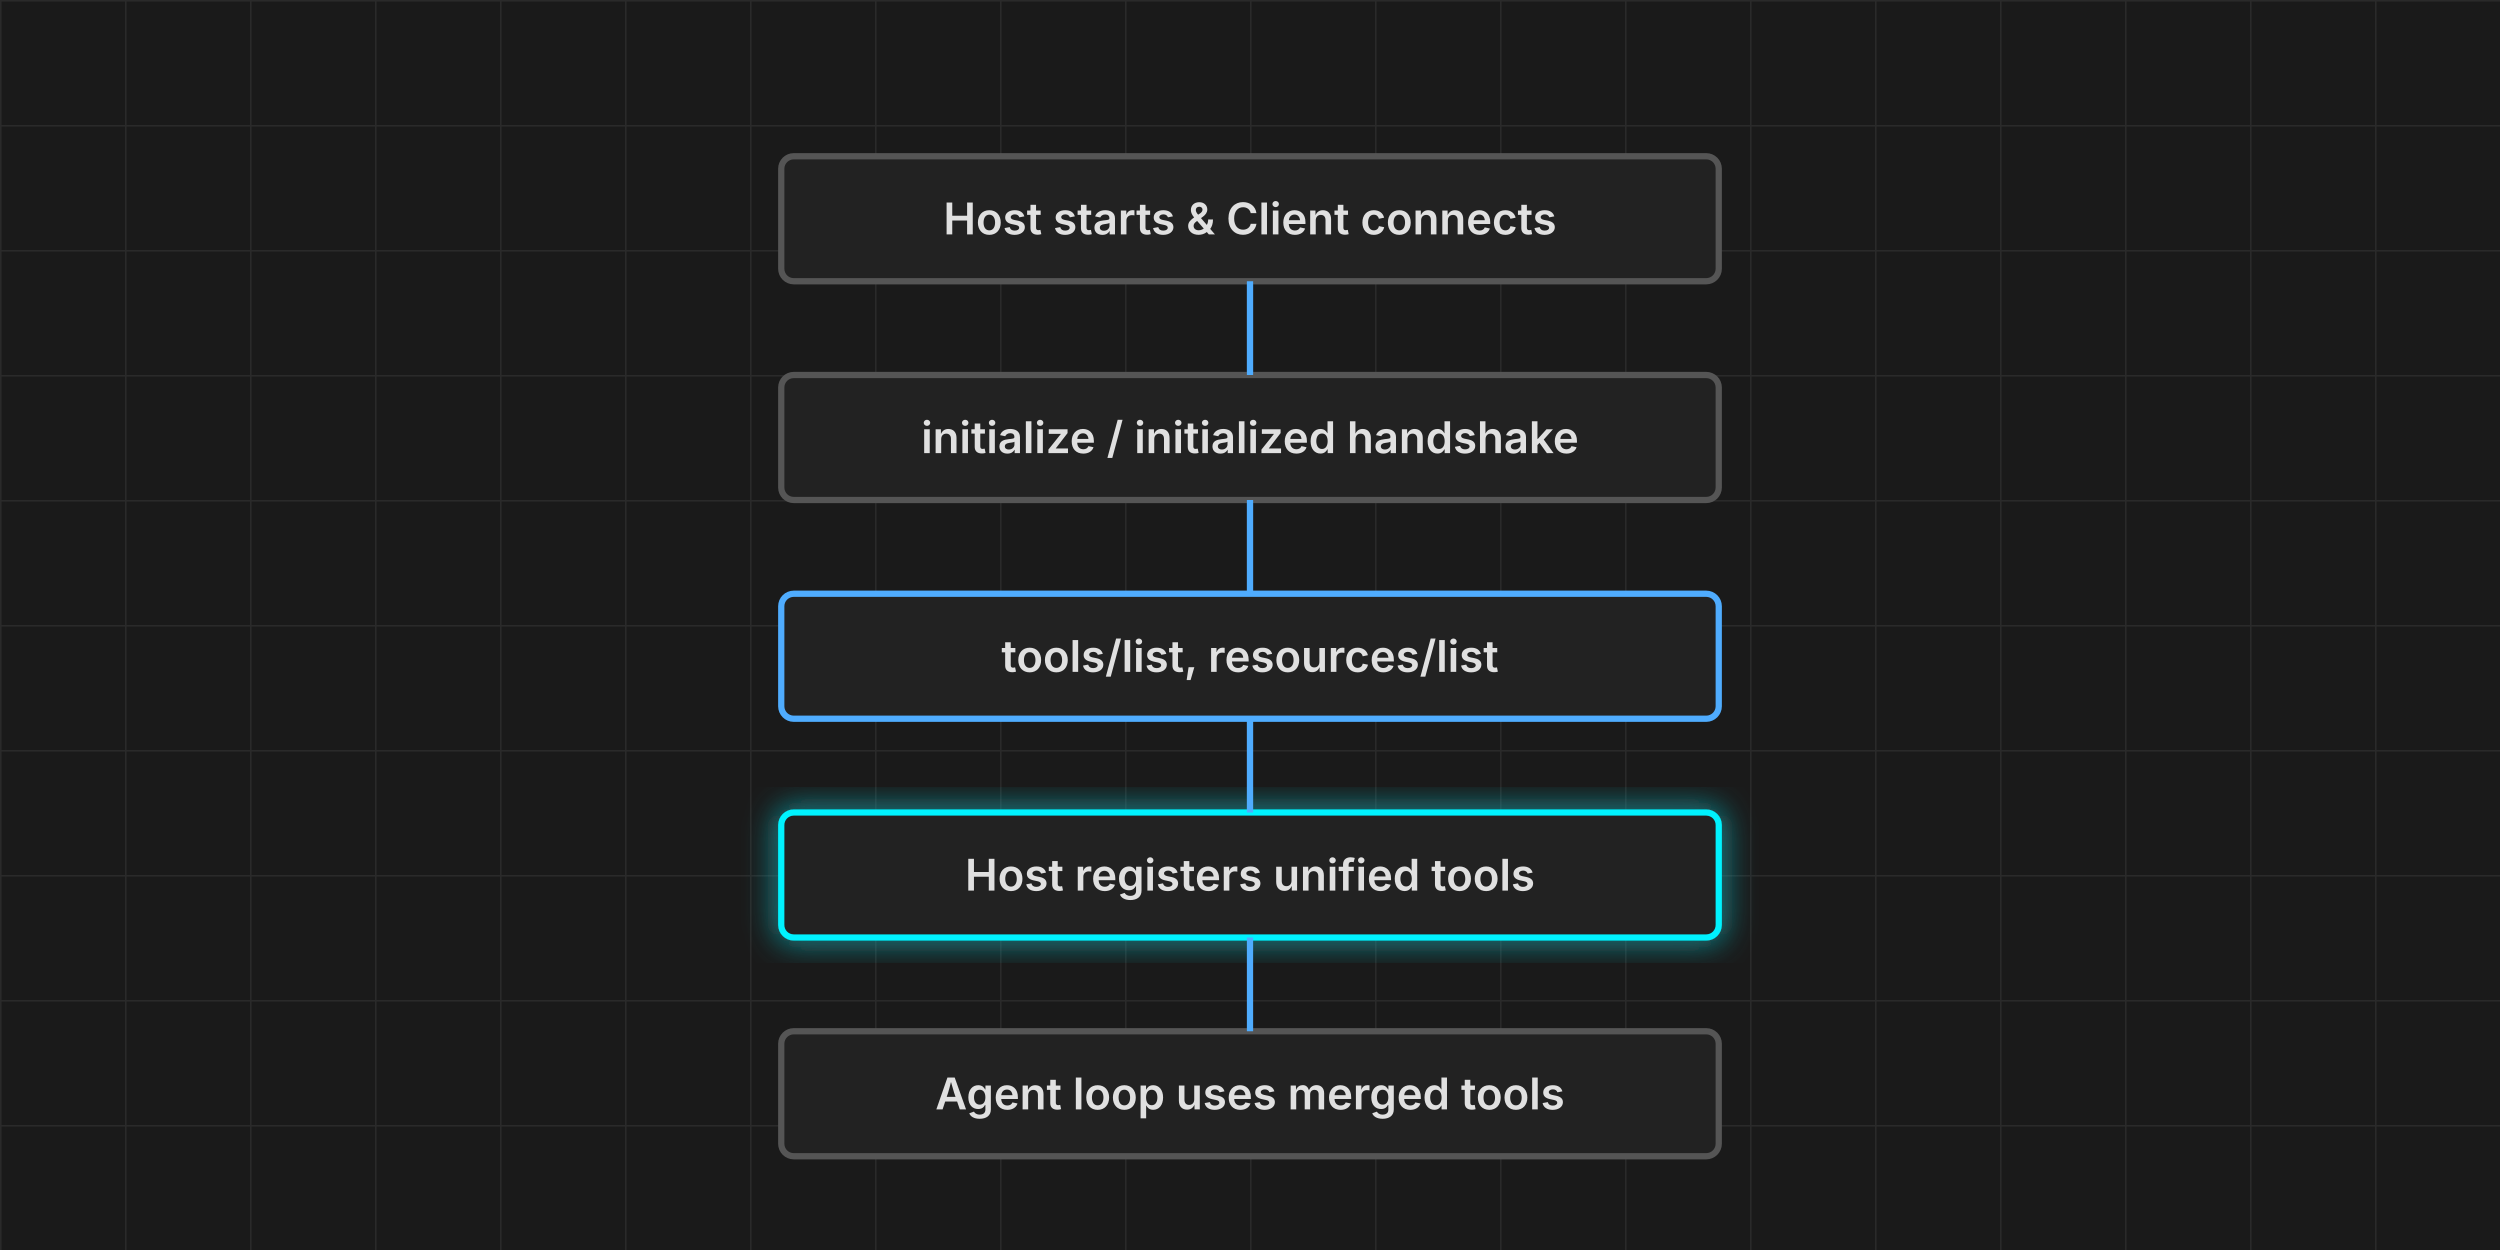
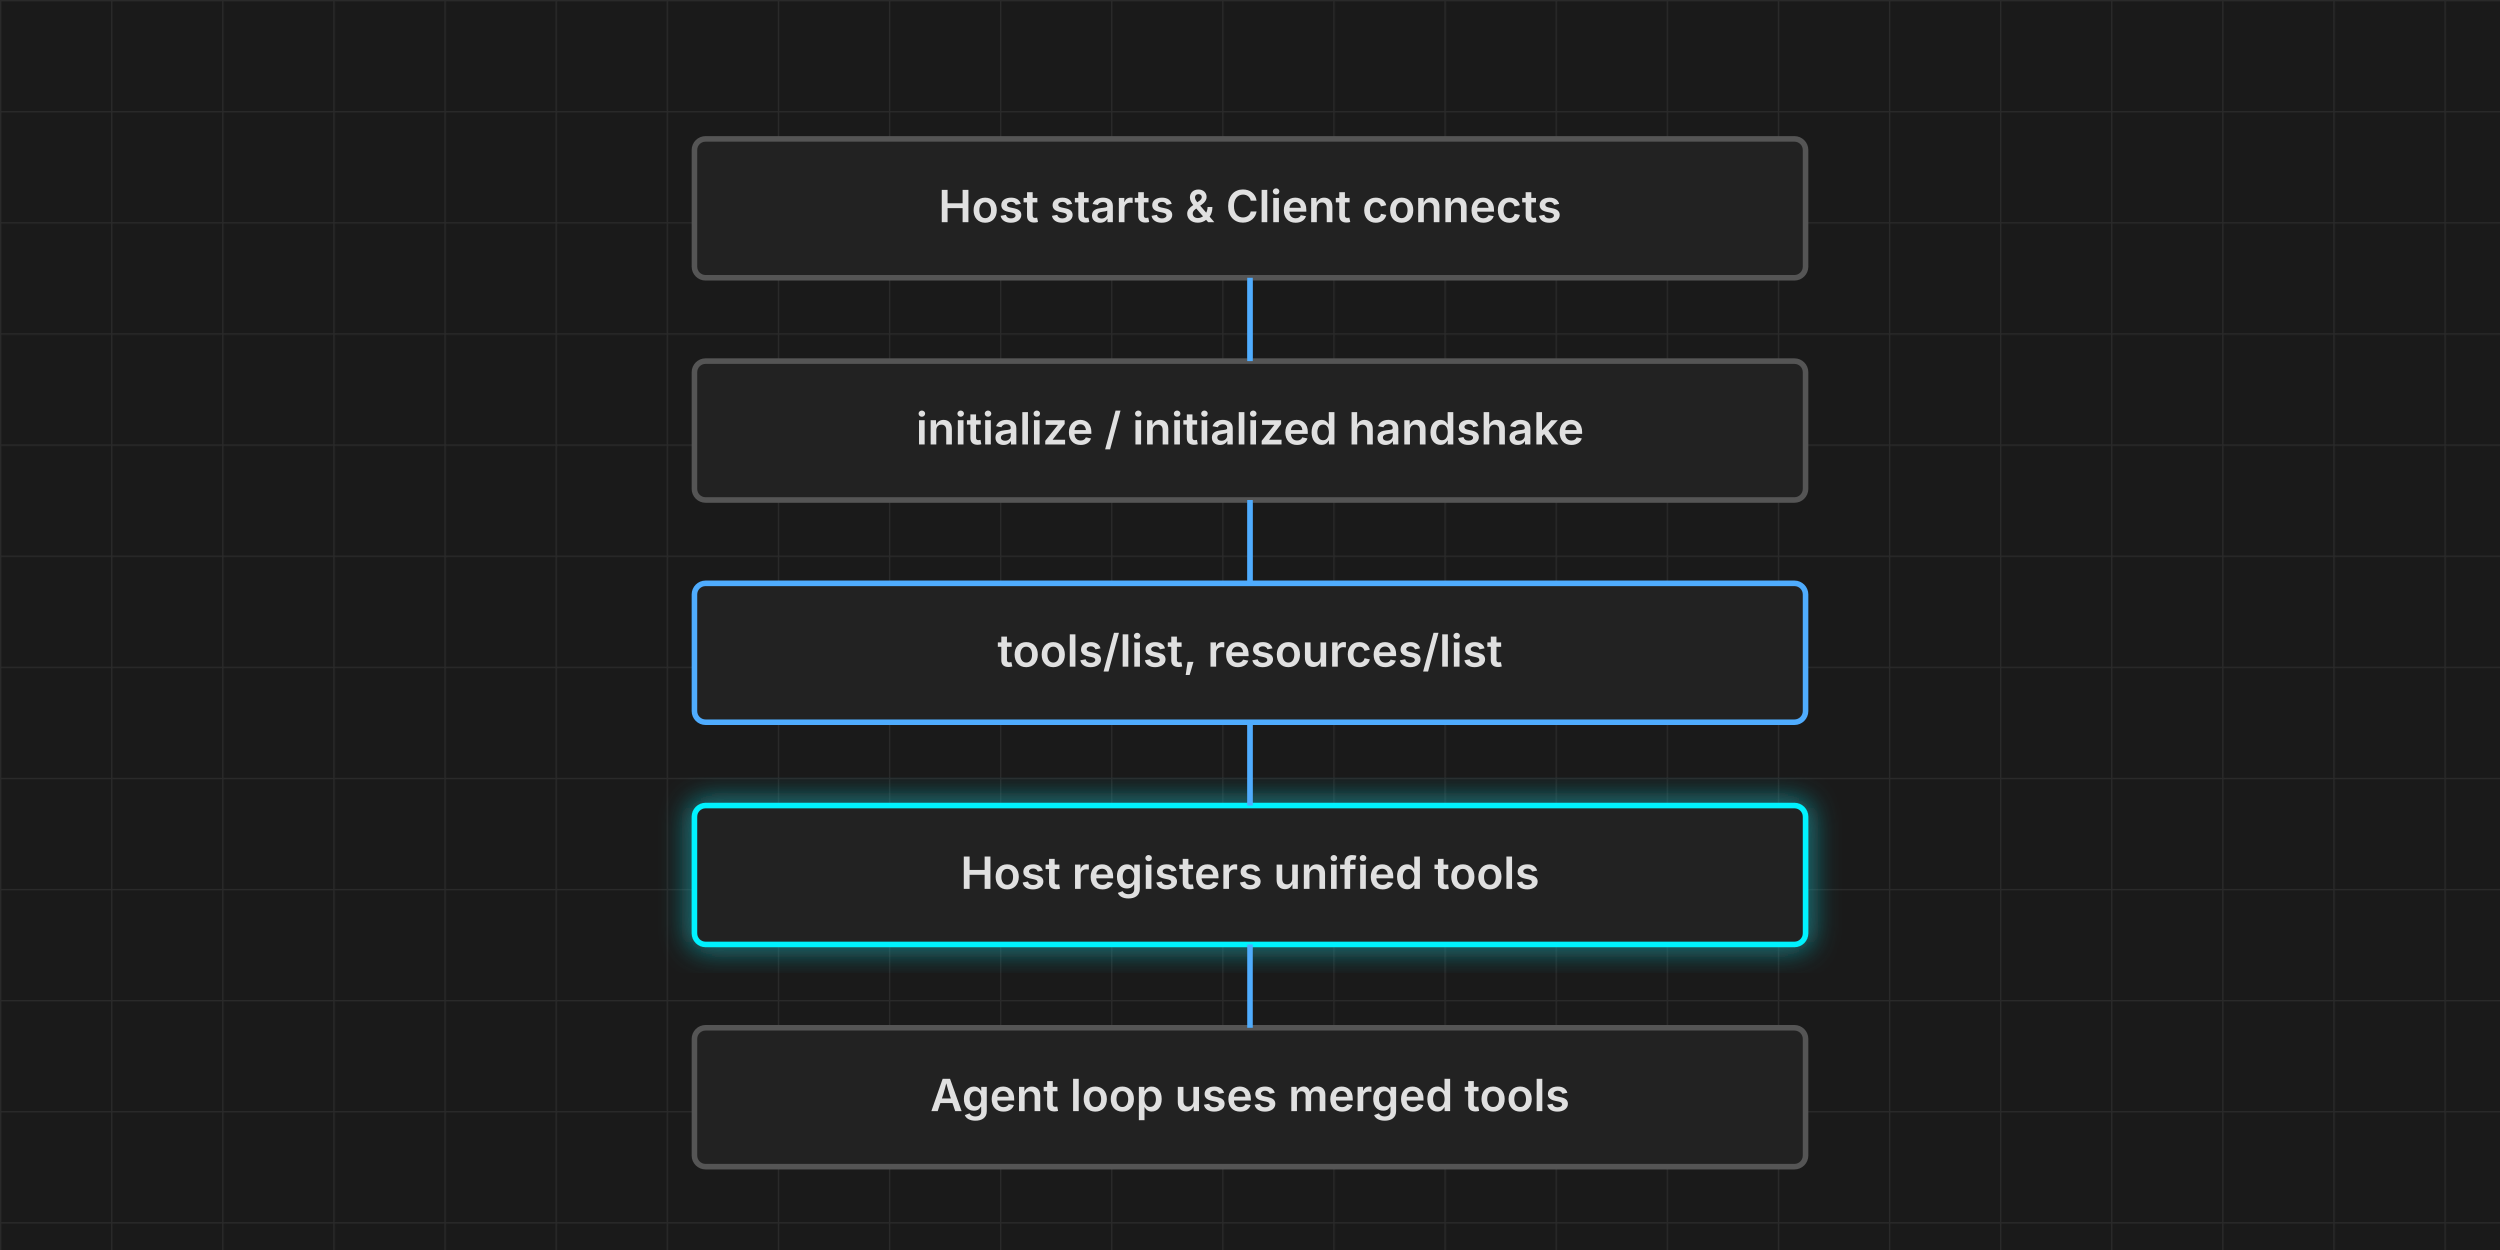
- <svg xmlns="http://www.w3.org/2000/svg" viewBox="0 0 800 400" width="100%" height="100%" style="background-color: #1a1a1a; font-family: system-ui, -apple-system, sans-serif;">
+ <svg xmlns="http://www.w3.org/2000/svg" viewBox="0 0 900 450" width="100%" height="100%" style="background-color: #1a1a1a; font-family: system-ui, -apple-system, sans-serif;">
  <defs>
    <pattern id="grid" width="40" height="40" patternUnits="userSpaceOnUse">
      <path d="M 40 0 L 0 0 0 40" fill="none" stroke="#2a2a2a" stroke-width="1" />
    </pattern>
    <linearGradient id="glowCyan" x1="0%" y1="0%" x2="100%" y2="100%">
      <stop offset="0%" stop-color="#00f2fe" />
      <stop offset="100%" stop-color="#4facfe" />
    </linearGradient>
    <linearGradient id="lineGrad" x1="0%" y1="0%" x2="100%" y2="0%">
      <stop offset="0%" stop-color="#444444" />
      <stop offset="50%" stop-color="#4facfe" />
      <stop offset="100%" stop-color="#444444" />
    </linearGradient>
    <filter id="glow" x="-20%" y="-20%" width="140%" height="140%">
      <feGaussianBlur stdDeviation="5" result="blur" />
      <feComposite in="SourceGraphic" in2="blur" operator="over" />
    </filter>
  </defs>
  <rect width="100%" height="100%" fill="#1a1a1a" />
  <rect width="100%" height="100%" fill="url(#grid)" />
-   <g transform="translate(100, 50)">
-     <path d="M 300 30 L 300 250" fill="none" stroke="#4facfe" stroke-width="2" opacity="0.3" />
-     <rect x="150" y="0" width="300" height="40" rx="4" fill="#222" stroke="#555" stroke-width="2" />
-     <text x="300" y="25" fill="#e0e0e0" font-size="14" font-weight="600" text-anchor="middle">Host starts &amp; Client connects</text>
-     <rect x="150" y="70" width="300" height="40" rx="4" fill="#222" stroke="#555" stroke-width="2" />
-     <text x="300" y="95" fill="#e0e0e0" font-size="14" font-weight="600" text-anchor="middle">initialize / initialized handshake</text>
-     <rect x="150" y="140" width="300" height="40" rx="4" fill="#222" stroke="#4facfe" stroke-width="2" />
-     <text x="300" y="165" fill="#e0e0e0" font-size="14" font-weight="600" text-anchor="middle">tools/list, resources/list</text>
-     <rect x="150" y="210" width="300" height="40" rx="4" fill="#222" stroke="#00f2fe" stroke-width="2" filter="url(#glow)" />
-     <text x="300" y="235" fill="#e0e0e0" font-size="14" font-weight="600" text-anchor="middle">Host registers unified tools</text>
-     <rect x="150" y="280" width="300" height="40" rx="4" fill="#222" stroke="#555" stroke-width="2" />
-     <text x="300" y="305" fill="#e0e0e0" font-size="14" font-weight="600" text-anchor="middle">Agent loop uses merged tools</text>
-     <path d="M 300 40 L 300 70" fill="none" stroke="#4facfe" stroke-width="2" />
-     <path d="M 300 110 L 300 140" fill="none" stroke="#4facfe" stroke-width="2" />
-     <path d="M 300 180 L 300 210" fill="none" stroke="#4facfe" stroke-width="2" />
-     <path d="M 300 250 L 300 280" fill="none" stroke="#4facfe" stroke-width="2" />
+   <g transform="translate(250, 50)">
+     <path d="M 200 40 L 200 280" fill="none" stroke="#4facfe" stroke-width="2" opacity="0.4" />
+     <rect x="0" y="0" width="400" height="50" rx="4" fill="#222" stroke="#555" stroke-width="2" />
+     <text x="200" y="30" fill="#e0e0e0" font-size="16" font-weight="600" text-anchor="middle">Host starts &amp; Client connects</text>
+     <rect x="0" y="80" width="400" height="50" rx="4" fill="#222" stroke="#555" stroke-width="2" />
+     <text x="200" y="110" fill="#e0e0e0" font-size="16" font-weight="600" text-anchor="middle">initialize / initialized handshake</text>
+     <rect x="0" y="160" width="400" height="50" rx="4" fill="#222" stroke="#4facfe" stroke-width="2" />
+     <text x="200" y="190" fill="#e0e0e0" font-size="16" font-weight="600" text-anchor="middle">tools/list, resources/list</text>
+     <rect x="0" y="240" width="400" height="50" rx="4" fill="#222" stroke="#00f2fe" stroke-width="2" filter="url(#glow)" />
+     <text x="200" y="270" fill="#e0e0e0" font-size="16" font-weight="600" text-anchor="middle">Host registers unified tools</text>
+     <rect x="0" y="320" width="400" height="50" rx="4" fill="#222" stroke="#555" stroke-width="2" />
+     <text x="200" y="350" fill="#e0e0e0" font-size="16" font-weight="600" text-anchor="middle">Agent loop uses merged tools</text>
+     <path d="M 200 50 L 200 80" fill="none" stroke="#4facfe" stroke-width="2" />
+     <path d="M 200 130 L 200 160" fill="none" stroke="#4facfe" stroke-width="2" />
+     <path d="M 200 210 L 200 240" fill="none" stroke="#4facfe" stroke-width="2" />
+     <path d="M 200 290 L 200 320" fill="none" stroke="#4facfe" stroke-width="2" />
  </g>
</svg>
